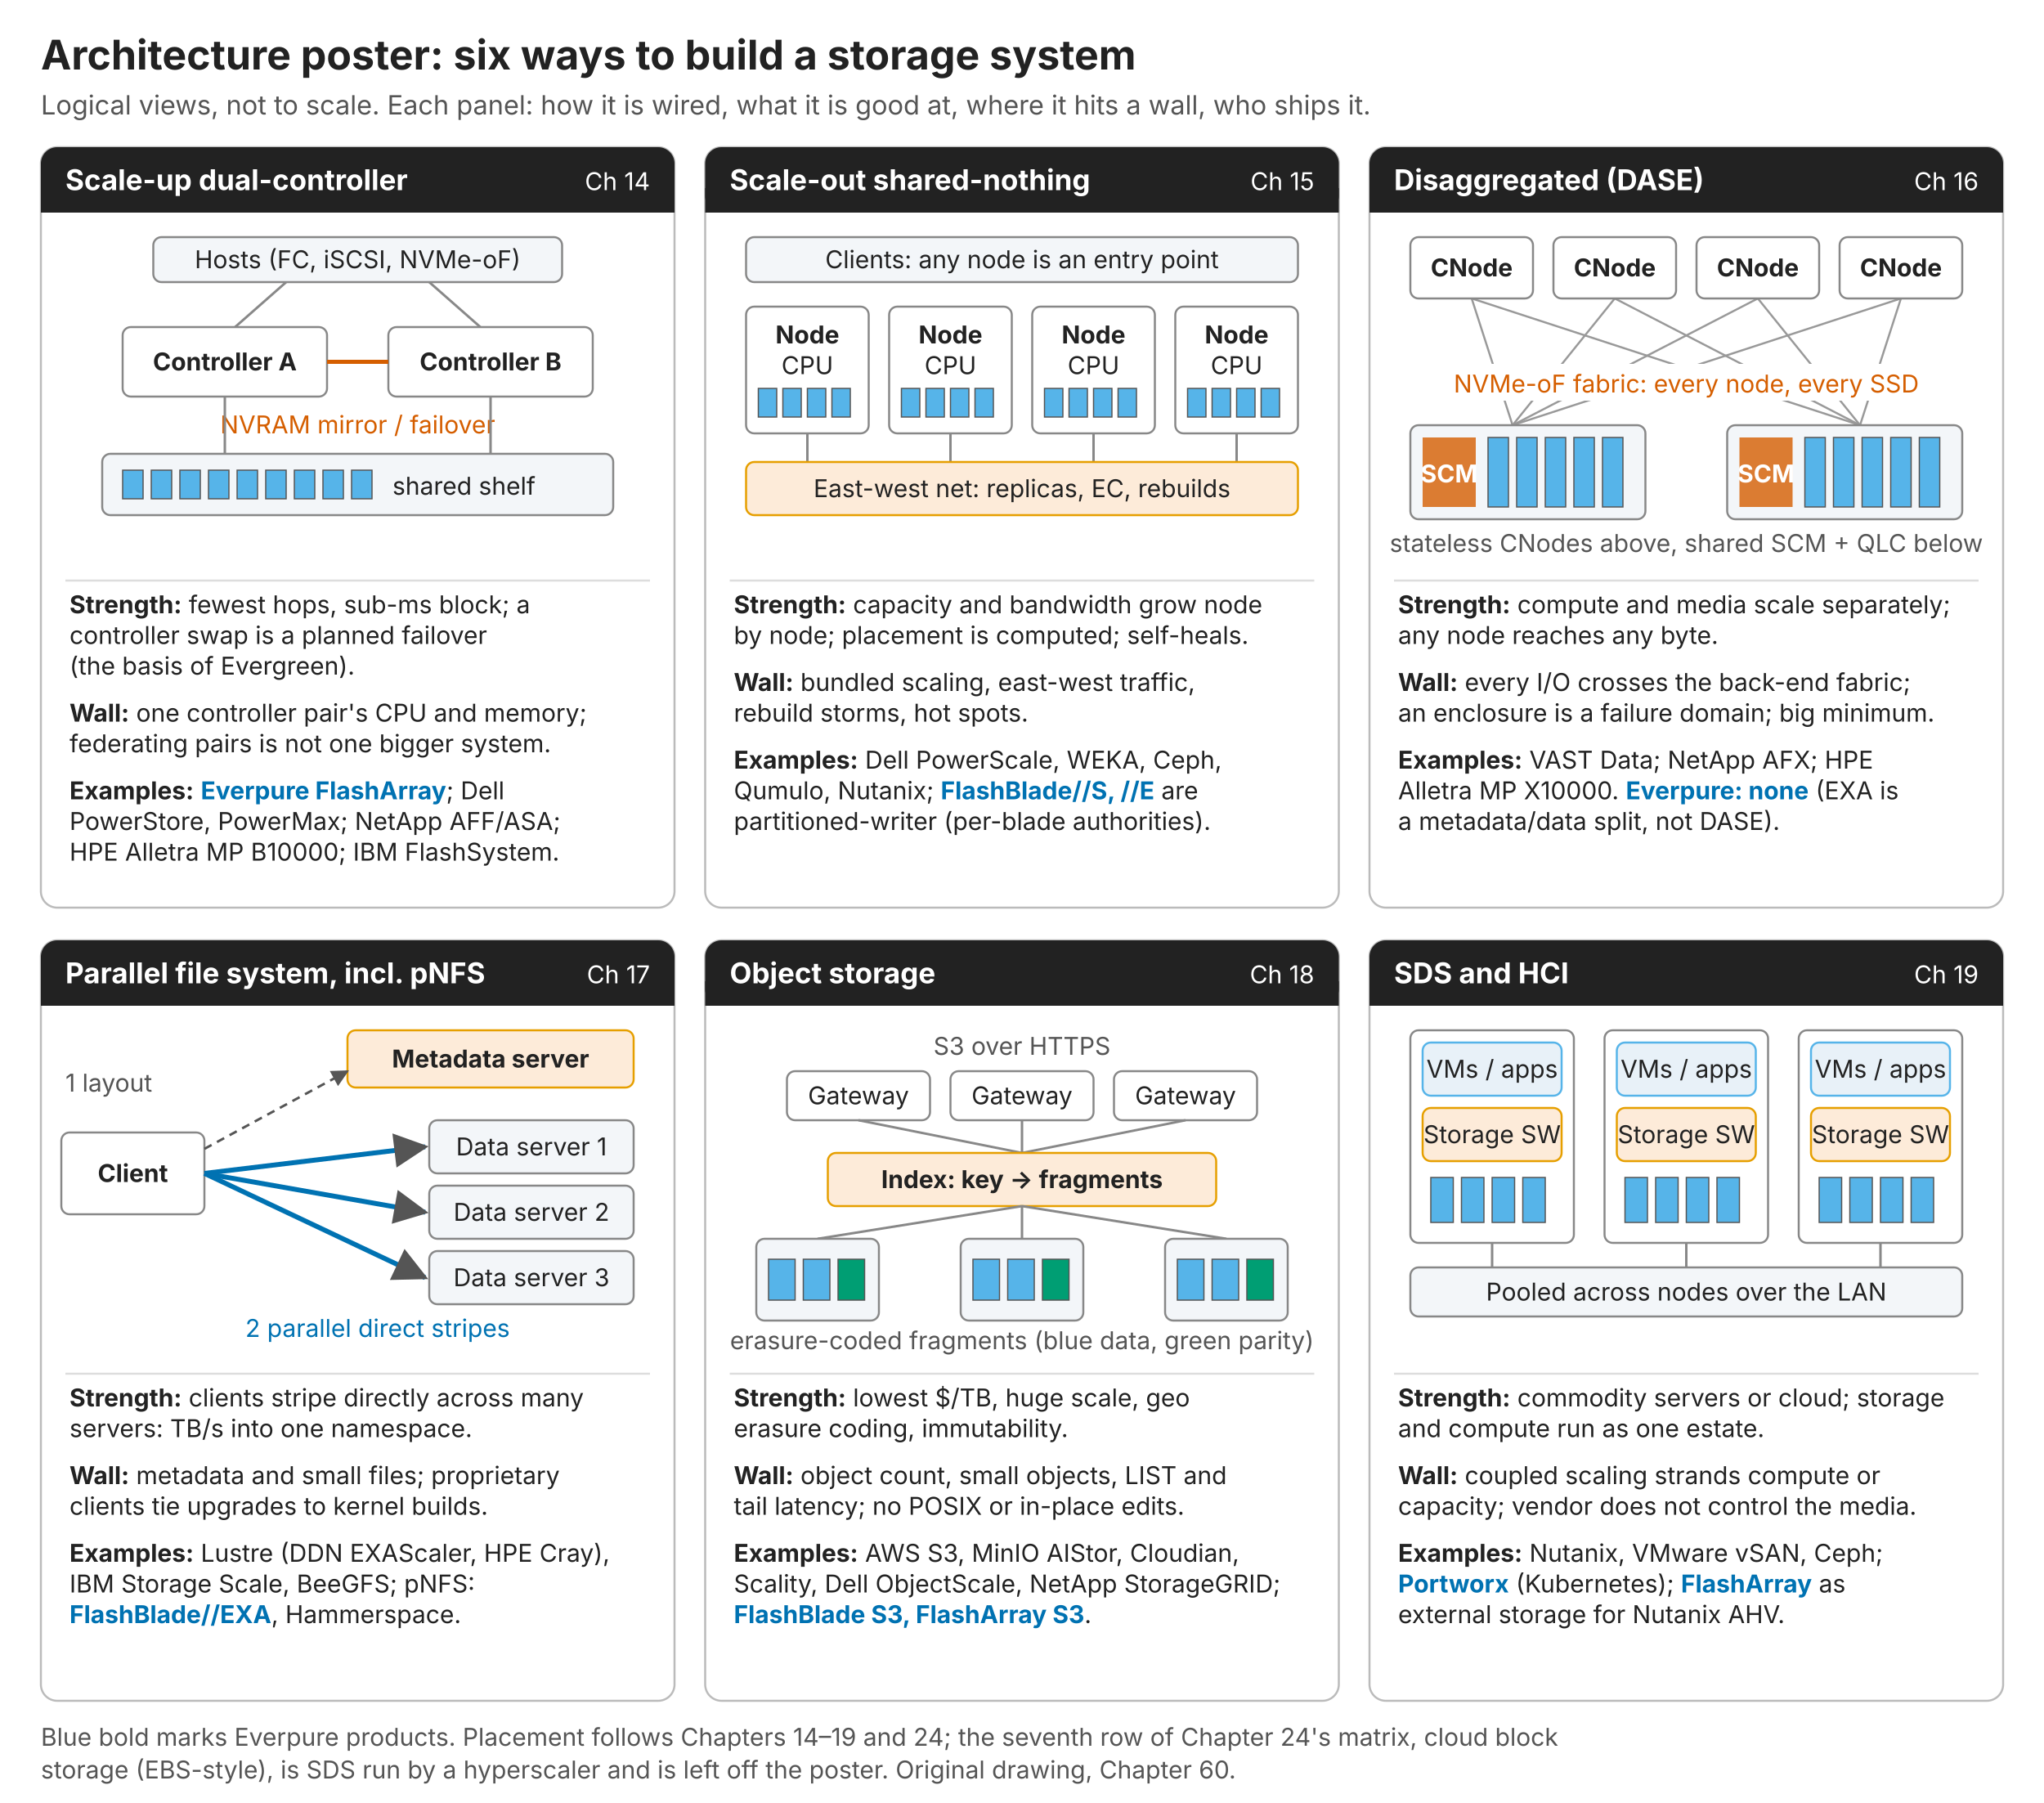
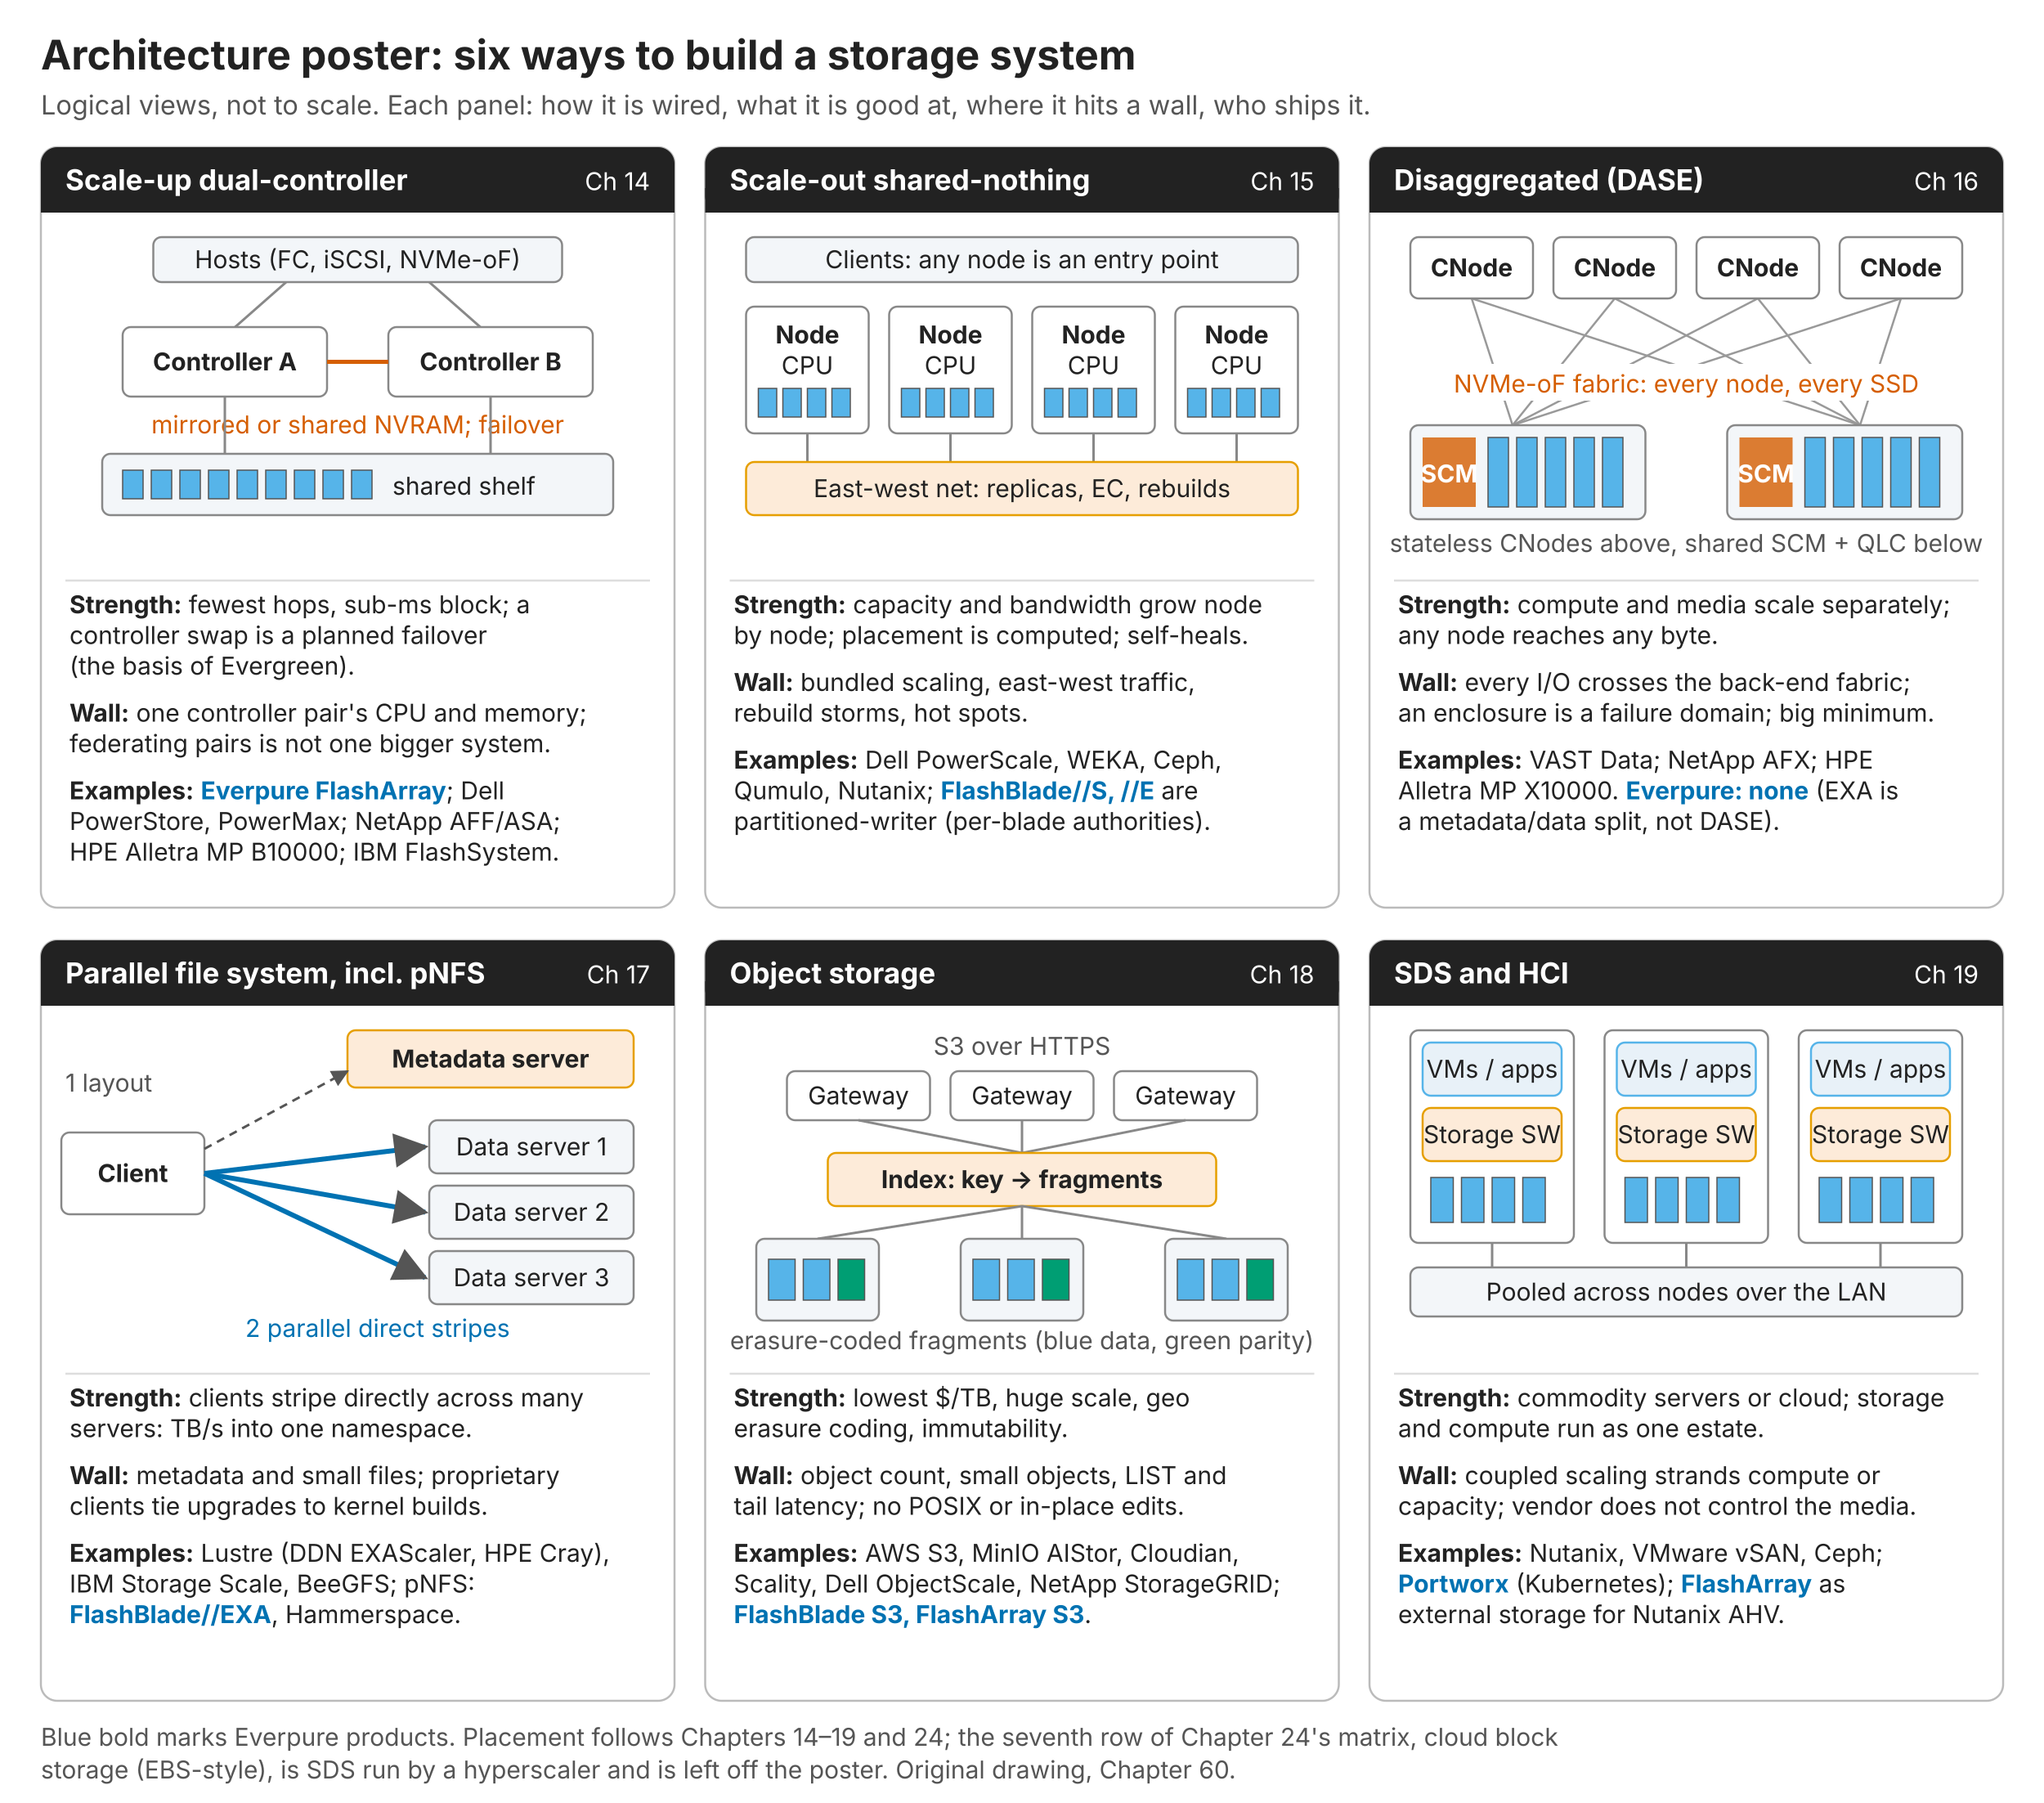
<svg xmlns="http://www.w3.org/2000/svg" viewBox="0 0 1000 882" width="1000" role="img" aria-labelledby="t d" font-family="Inter, Helvetica, Arial, sans-serif">
  <defs>
    <marker id="arr" viewBox="0 0 10 10" refX="9" refY="5" markerWidth="7" markerHeight="7" orient="auto-start-reverse">
      <path d="M0,0 L10,5 L0,10 z" fill="#555555" />
    </marker>
  </defs>
  <rect x="0" y="0" width="1000" height="882" fill="#FFFFFF" />
  <text x="20" y="34" font-size="20" font-weight="700" fill="#222222">Architecture poster: six ways to build a storage system</text>
  <text x="20" y="56" font-size="13" fill="#555555">Logical views, not to scale. Each panel: how it is wired, what it is good at, where it hits a wall, who ships it.</text>
  <rect x="20" y="72" width="310" height="372" rx="8" fill="#FFFFFF" stroke="#BBBBBB" />
  <rect x="20" y="72" width="310" height="32" rx="8" fill="#222222" />
  <rect x="20" y="92" width="310" height="12" fill="#222222" />
  <text x="32" y="93" font-size="14" fill="#FFFFFF" text-anchor="start" font-weight="700">Scale-up dual-controller</text>
  <text x="318" y="93" font-size="12" fill="#FFFFFF" text-anchor="end">Ch 14</text>
  <rect x="75" y="116" width="200" height="22" rx="4" fill="#F3F6F9" stroke="#888888" />
  <text x="175.0" y="131.2" font-size="12" text-anchor="middle" fill="#222222">Hosts (FC, iSCSI, NVMe-oF)</text>
  <line x1="140" y1="138" x2="115" y2="160" stroke="#888888" stroke-width="1.2" />
  <line x1="210" y1="138" x2="235" y2="160" stroke="#888888" stroke-width="1.2" />
  <rect x="60" y="160" width="100" height="34" rx="4" fill="#FFFFFF" stroke="#888888" />
  <text x="110.0" y="181.2" font-size="12" text-anchor="middle" fill="#222222" font-weight="700">Controller A</text>
  <rect x="190" y="160" width="100" height="34" rx="4" fill="#FFFFFF" stroke="#888888" />
  <text x="240.0" y="181.2" font-size="12" text-anchor="middle" fill="#222222" font-weight="700">Controller B</text>
  <line x1="160" y1="177" x2="190" y2="177" stroke="#D55E00" stroke-width="2" />
-   <text x="175" y="212" font-size="12" fill="#D55E00" text-anchor="middle">NVRAM mirror / failover</text>
+   <text x="175" y="212" font-size="12" fill="#D55E00" text-anchor="middle">mirrored or shared NVRAM; failover</text>
  <line x1="110" y1="194" x2="110" y2="222" stroke="#888888" stroke-width="1.2" />
  <line x1="240" y1="194" x2="240" y2="222" stroke="#888888" stroke-width="1.2" />
  <rect x="50" y="222" width="250" height="30" rx="4" fill="#F3F6F9" stroke="#888888" />
  <rect x="60" y="230" width="10" height="14" fill="#56B4E9" stroke="#555555" stroke-width="0.6" />
  <rect x="74" y="230" width="10" height="14" fill="#56B4E9" stroke="#555555" stroke-width="0.6" />
  <rect x="88" y="230" width="10" height="14" fill="#56B4E9" stroke="#555555" stroke-width="0.6" />
  <rect x="102" y="230" width="10" height="14" fill="#56B4E9" stroke="#555555" stroke-width="0.6" />
  <rect x="116" y="230" width="10" height="14" fill="#56B4E9" stroke="#555555" stroke-width="0.6" />
  <rect x="130" y="230" width="10" height="14" fill="#56B4E9" stroke="#555555" stroke-width="0.6" />
  <rect x="144" y="230" width="10" height="14" fill="#56B4E9" stroke="#555555" stroke-width="0.6" />
  <rect x="158" y="230" width="10" height="14" fill="#56B4E9" stroke="#555555" stroke-width="0.6" />
  <rect x="172" y="230" width="10" height="14" fill="#56B4E9" stroke="#555555" stroke-width="0.6" />
  <text x="192" y="242" font-size="12" fill="#222222" text-anchor="start">shared shelf</text>
  <line x1="32" y1="284" x2="318" y2="284" stroke="#DDDDDD" stroke-width="1" />
  <text x="34" y="300" font-size="12" fill="#222222">
    <tspan font-weight="700">Strength:</tspan> fewest hops, sub-ms block; a</text>
  <text x="34" y="315" font-size="12" fill="#222222">controller swap is a planned failover</text>
  <text x="34" y="330" font-size="12" fill="#222222">(the basis of Evergreen).</text>
  <text x="34" y="353" font-size="12" fill="#222222">
    <tspan font-weight="700">Wall:</tspan> one controller pair's CPU and memory;</text>
  <text x="34" y="368" font-size="12" fill="#222222">federating pairs is not one bigger system.</text>
  <text x="34" y="391" font-size="12" fill="#222222">
    <tspan font-weight="700">Examples:</tspan>
    <tspan font-weight="700" fill="#0072B2">Everpure FlashArray</tspan>; Dell</text>
  <text x="34" y="406" font-size="12" fill="#222222">PowerStore, PowerMax; NetApp AFF/ASA;</text>
  <text x="34" y="421" font-size="12" fill="#222222">HPE Alletra MP B10000; IBM FlashSystem.</text>
  <rect x="345" y="72" width="310" height="372" rx="8" fill="#FFFFFF" stroke="#BBBBBB" />
  <rect x="345" y="72" width="310" height="32" rx="8" fill="#222222" />
  <rect x="345" y="92" width="310" height="12" fill="#222222" />
  <text x="357" y="93" font-size="14" fill="#FFFFFF" text-anchor="start" font-weight="700">Scale-out shared-nothing</text>
  <text x="643" y="93" font-size="12" fill="#FFFFFF" text-anchor="end">Ch 15</text>
  <rect x="365" y="116" width="270" height="22" rx="4" fill="#F3F6F9" stroke="#888888" />
  <text x="500.0" y="131.2" font-size="12" text-anchor="middle" fill="#222222">Clients: any node is an entry point</text>
  <rect x="365" y="150" width="60" height="62" rx="4" fill="#FFFFFF" stroke="#888888" />
  <text x="395" y="168" font-size="12" fill="#222222" text-anchor="middle" font-weight="700">Node</text>
  <text x="395" y="183" font-size="12" fill="#222222" text-anchor="middle">CPU</text>
  <rect x="371" y="190" width="9" height="14" fill="#56B4E9" stroke="#555555" stroke-width="0.6" />
  <rect x="383" y="190" width="9" height="14" fill="#56B4E9" stroke="#555555" stroke-width="0.6" />
  <rect x="395" y="190" width="9" height="14" fill="#56B4E9" stroke="#555555" stroke-width="0.6" />
  <rect x="407" y="190" width="9" height="14" fill="#56B4E9" stroke="#555555" stroke-width="0.6" />
  <line x1="395" y1="212" x2="395" y2="226" stroke="#888888" stroke-width="1.2" />
  <rect x="435" y="150" width="60" height="62" rx="4" fill="#FFFFFF" stroke="#888888" />
  <text x="465" y="168" font-size="12" fill="#222222" text-anchor="middle" font-weight="700">Node</text>
  <text x="465" y="183" font-size="12" fill="#222222" text-anchor="middle">CPU</text>
  <rect x="441" y="190" width="9" height="14" fill="#56B4E9" stroke="#555555" stroke-width="0.6" />
  <rect x="453" y="190" width="9" height="14" fill="#56B4E9" stroke="#555555" stroke-width="0.6" />
  <rect x="465" y="190" width="9" height="14" fill="#56B4E9" stroke="#555555" stroke-width="0.6" />
  <rect x="477" y="190" width="9" height="14" fill="#56B4E9" stroke="#555555" stroke-width="0.6" />
  <line x1="465" y1="212" x2="465" y2="226" stroke="#888888" stroke-width="1.2" />
  <rect x="505" y="150" width="60" height="62" rx="4" fill="#FFFFFF" stroke="#888888" />
  <text x="535" y="168" font-size="12" fill="#222222" text-anchor="middle" font-weight="700">Node</text>
  <text x="535" y="183" font-size="12" fill="#222222" text-anchor="middle">CPU</text>
  <rect x="511" y="190" width="9" height="14" fill="#56B4E9" stroke="#555555" stroke-width="0.6" />
  <rect x="523" y="190" width="9" height="14" fill="#56B4E9" stroke="#555555" stroke-width="0.6" />
  <rect x="535" y="190" width="9" height="14" fill="#56B4E9" stroke="#555555" stroke-width="0.6" />
  <rect x="547" y="190" width="9" height="14" fill="#56B4E9" stroke="#555555" stroke-width="0.6" />
  <line x1="535" y1="212" x2="535" y2="226" stroke="#888888" stroke-width="1.2" />
  <rect x="575" y="150" width="60" height="62" rx="4" fill="#FFFFFF" stroke="#888888" />
  <text x="605" y="168" font-size="12" fill="#222222" text-anchor="middle" font-weight="700">Node</text>
  <text x="605" y="183" font-size="12" fill="#222222" text-anchor="middle">CPU</text>
  <rect x="581" y="190" width="9" height="14" fill="#56B4E9" stroke="#555555" stroke-width="0.6" />
  <rect x="593" y="190" width="9" height="14" fill="#56B4E9" stroke="#555555" stroke-width="0.6" />
  <rect x="605" y="190" width="9" height="14" fill="#56B4E9" stroke="#555555" stroke-width="0.6" />
  <rect x="617" y="190" width="9" height="14" fill="#56B4E9" stroke="#555555" stroke-width="0.6" />
  <line x1="605" y1="212" x2="605" y2="226" stroke="#888888" stroke-width="1.2" />
  <rect x="365" y="226" width="270" height="26" rx="4" fill="#FDEBD9" stroke="#E69F00" />
  <text x="500.0" y="243.2" font-size="12" text-anchor="middle" fill="#222222">East-west net: replicas, EC, rebuilds</text>
  <line x1="357" y1="284" x2="643" y2="284" stroke="#DDDDDD" stroke-width="1" />
  <text x="359" y="300" font-size="12" fill="#222222">
    <tspan font-weight="700">Strength:</tspan> capacity and bandwidth grow node</text>
  <text x="359" y="315" font-size="12" fill="#222222">by node; placement is computed; self-heals.</text>
  <text x="359" y="338" font-size="12" fill="#222222">
    <tspan font-weight="700">Wall:</tspan> bundled scaling, east-west traffic,</text>
  <text x="359" y="353" font-size="12" fill="#222222">rebuild storms, hot spots.</text>
  <text x="359" y="376" font-size="12" fill="#222222">
    <tspan font-weight="700">Examples:</tspan> Dell PowerScale, WEKA, Ceph,</text>
  <text x="359" y="391" font-size="12" fill="#222222">Qumulo, Nutanix; <tspan font-weight="700" fill="#0072B2">FlashBlade//S, //E</tspan> are</text>
  <text x="359" y="406" font-size="12" fill="#222222">partitioned-writer (per-blade authorities).</text>
  <rect x="670" y="72" width="310" height="372" rx="8" fill="#FFFFFF" stroke="#BBBBBB" />
  <rect x="670" y="72" width="310" height="32" rx="8" fill="#222222" />
  <rect x="670" y="92" width="310" height="12" fill="#222222" />
  <text x="682" y="93" font-size="14" fill="#FFFFFF" text-anchor="start" font-weight="700">Disaggregated (DASE)</text>
  <text x="968" y="93" font-size="12" fill="#FFFFFF" text-anchor="end">Ch 16</text>
  <line x1="720" y1="146" x2="740" y2="208" stroke="#999999" stroke-width="1" />
  <line x1="720" y1="146" x2="910" y2="208" stroke="#999999" stroke-width="1" />
  <line x1="790" y1="146" x2="740" y2="208" stroke="#999999" stroke-width="1" />
  <line x1="790" y1="146" x2="910" y2="208" stroke="#999999" stroke-width="1" />
  <line x1="860" y1="146" x2="740" y2="208" stroke="#999999" stroke-width="1" />
  <line x1="860" y1="146" x2="910" y2="208" stroke="#999999" stroke-width="1" />
  <line x1="930" y1="146" x2="740" y2="208" stroke="#999999" stroke-width="1" />
  <line x1="930" y1="146" x2="910" y2="208" stroke="#999999" stroke-width="1" />
  <rect x="690" y="116" width="60" height="30" rx="4" fill="#FFFFFF" stroke="#888888" />
  <text x="720.0" y="135.2" font-size="12" text-anchor="middle" fill="#222222" font-weight="700">CNode</text>
  <rect x="760" y="116" width="60" height="30" rx="4" fill="#FFFFFF" stroke="#888888" />
  <text x="790.0" y="135.2" font-size="12" text-anchor="middle" fill="#222222" font-weight="700">CNode</text>
  <rect x="830" y="116" width="60" height="30" rx="4" fill="#FFFFFF" stroke="#888888" />
  <text x="860.0" y="135.2" font-size="12" text-anchor="middle" fill="#222222" font-weight="700">CNode</text>
  <rect x="900" y="116" width="60" height="30" rx="4" fill="#FFFFFF" stroke="#888888" />
  <text x="930.0" y="135.2" font-size="12" text-anchor="middle" fill="#222222" font-weight="700">CNode</text>
  <rect x="710" y="178" width="230" height="18" fill="#FFFFFF" />
  <text x="825" y="192" font-size="12" fill="#D55E00" text-anchor="middle">NVMe-oF fabric: every node, every SSD</text>
  <rect x="690" y="208" width="115" height="46" rx="4" fill="#F3F6F9" stroke="#888888" />
  <rect x="696" y="214" width="26" height="34" fill="#D55E00" opacity="0.8" />
  <text x="709" y="236" font-size="12" fill="#FFFFFF" text-anchor="middle" font-weight="700">SCM</text>
  <rect x="728" y="214" width="10" height="34" fill="#56B4E9" stroke="#555555" stroke-width="0.6" />
  <rect x="742" y="214" width="10" height="34" fill="#56B4E9" stroke="#555555" stroke-width="0.6" />
  <rect x="756" y="214" width="10" height="34" fill="#56B4E9" stroke="#555555" stroke-width="0.6" />
  <rect x="770" y="214" width="10" height="34" fill="#56B4E9" stroke="#555555" stroke-width="0.6" />
  <rect x="784" y="214" width="10" height="34" fill="#56B4E9" stroke="#555555" stroke-width="0.6" />
  <rect x="845" y="208" width="115" height="46" rx="4" fill="#F3F6F9" stroke="#888888" />
  <rect x="851" y="214" width="26" height="34" fill="#D55E00" opacity="0.8" />
  <text x="864" y="236" font-size="12" fill="#FFFFFF" text-anchor="middle" font-weight="700">SCM</text>
  <rect x="883" y="214" width="10" height="34" fill="#56B4E9" stroke="#555555" stroke-width="0.6" />
  <rect x="897" y="214" width="10" height="34" fill="#56B4E9" stroke="#555555" stroke-width="0.6" />
  <rect x="911" y="214" width="10" height="34" fill="#56B4E9" stroke="#555555" stroke-width="0.6" />
  <rect x="925" y="214" width="10" height="34" fill="#56B4E9" stroke="#555555" stroke-width="0.6" />
  <rect x="939" y="214" width="10" height="34" fill="#56B4E9" stroke="#555555" stroke-width="0.6" />
  <text x="825" y="270" font-size="12" fill="#555555" text-anchor="middle">stateless CNodes above, shared SCM + QLC below</text>
  <line x1="682" y1="284" x2="968" y2="284" stroke="#DDDDDD" stroke-width="1" />
  <text x="684" y="300" font-size="12" fill="#222222">
    <tspan font-weight="700">Strength:</tspan> compute and media scale separately;</text>
  <text x="684" y="315" font-size="12" fill="#222222">any node reaches any byte.</text>
  <text x="684" y="338" font-size="12" fill="#222222">
    <tspan font-weight="700">Wall:</tspan> every I/O crosses the back-end fabric;</text>
  <text x="684" y="353" font-size="12" fill="#222222">an enclosure is a failure domain; big minimum.</text>
  <text x="684" y="376" font-size="12" fill="#222222">
    <tspan font-weight="700">Examples:</tspan> VAST Data; NetApp AFX; HPE</text>
  <text x="684" y="391" font-size="12" fill="#222222">Alletra MP X10000. <tspan font-weight="700" fill="#0072B2">Everpure: none</tspan> (EXA is</text>
  <text x="684" y="406" font-size="12" fill="#222222">a metadata/data split, not DASE).</text>
  <rect x="20" y="460" width="310" height="372" rx="8" fill="#FFFFFF" stroke="#BBBBBB" />
  <rect x="20" y="460" width="310" height="32" rx="8" fill="#222222" />
  <rect x="20" y="480" width="310" height="12" fill="#222222" />
  <text x="32" y="481" font-size="14" fill="#FFFFFF" text-anchor="start" font-weight="700">Parallel file system, incl. pNFS</text>
  <text x="318" y="481" font-size="12" fill="#FFFFFF" text-anchor="end">Ch 17</text>
  <rect x="30" y="554" width="70" height="40" rx="4" fill="#FFFFFF" stroke="#888888" />
  <text x="65.0" y="578.2" font-size="12" text-anchor="middle" fill="#222222" font-weight="700">Client</text>
  <rect x="170" y="504" width="140" height="28" rx="4" fill="#FDEBD9" stroke="#E69F00" />
  <text x="240.0" y="522.2" font-size="12" text-anchor="middle" fill="#222222" font-weight="700">Metadata server</text>
  <line x1="100" y1="562" x2="170" y2="524" stroke="#555555" stroke-width="1.2" stroke-dasharray="4 3" marker-end="url(#arr)" />
  <text x="32" y="534" font-size="12" fill="#555555" text-anchor="start">1 layout</text>
  <rect x="210" y="548" width="100" height="26" rx="4" fill="#F3F6F9" stroke="#888888" />
  <text x="260.0" y="565.2" font-size="12" text-anchor="middle" fill="#222222">Data server 1</text>
  <line x1="100" y1="574" x2="208" y2="561" stroke="#0072B2" stroke-width="2.4" marker-end="url(#arr)" />
  <rect x="210" y="580" width="100" height="26" rx="4" fill="#F3F6F9" stroke="#888888" />
  <text x="260.0" y="597.2" font-size="12" text-anchor="middle" fill="#222222">Data server 2</text>
  <line x1="100" y1="574" x2="208" y2="593" stroke="#0072B2" stroke-width="2.4" marker-end="url(#arr)" />
  <rect x="210" y="612" width="100" height="26" rx="4" fill="#F3F6F9" stroke="#888888" />
  <text x="260.0" y="629.2" font-size="12" text-anchor="middle" fill="#222222">Data server 3</text>
  <line x1="100" y1="574" x2="208" y2="625" stroke="#0072B2" stroke-width="2.4" marker-end="url(#arr)" />
  <text x="120" y="654" font-size="12" fill="#0072B2" text-anchor="start">2 parallel direct stripes</text>
  <line x1="32" y1="672" x2="318" y2="672" stroke="#DDDDDD" stroke-width="1" />
  <text x="34" y="688" font-size="12" fill="#222222">
    <tspan font-weight="700">Strength:</tspan> clients stripe directly across many</text>
  <text x="34" y="703" font-size="12" fill="#222222">servers: TB/s into one namespace.</text>
  <text x="34" y="726" font-size="12" fill="#222222">
    <tspan font-weight="700">Wall:</tspan> metadata and small files; proprietary</text>
  <text x="34" y="741" font-size="12" fill="#222222">clients tie upgrades to kernel builds.</text>
  <text x="34" y="764" font-size="12" fill="#222222">
    <tspan font-weight="700">Examples:</tspan> Lustre (DDN EXAScaler, HPE Cray),</text>
  <text x="34" y="779" font-size="12" fill="#222222">IBM Storage Scale, BeeGFS; pNFS:</text>
  <text x="34" y="794" font-size="12" fill="#222222">
    <tspan font-weight="700" fill="#0072B2">FlashBlade//EXA</tspan>, Hammerspace.</text>
  <rect x="345" y="460" width="310" height="372" rx="8" fill="#FFFFFF" stroke="#BBBBBB" />
  <rect x="345" y="460" width="310" height="32" rx="8" fill="#222222" />
  <rect x="345" y="480" width="310" height="12" fill="#222222" />
  <text x="357" y="481" font-size="14" fill="#FFFFFF" text-anchor="start" font-weight="700">Object storage</text>
  <text x="643" y="481" font-size="12" fill="#FFFFFF" text-anchor="end">Ch 18</text>
  <text x="500" y="516" font-size="12" fill="#555555" text-anchor="middle">S3 over HTTPS</text>
  <rect x="385" y="524" width="70" height="24" rx="4" fill="#FFFFFF" stroke="#888888" />
  <text x="420.0" y="540.2" font-size="12" text-anchor="middle" fill="#222222">Gateway</text>
  <line x1="420" y1="548" x2="500" y2="564" stroke="#888888" stroke-width="1.2" />
  <rect x="465" y="524" width="70" height="24" rx="4" fill="#FFFFFF" stroke="#888888" />
  <text x="500.0" y="540.2" font-size="12" text-anchor="middle" fill="#222222">Gateway</text>
  <line x1="500" y1="548" x2="500" y2="564" stroke="#888888" stroke-width="1.2" />
  <rect x="545" y="524" width="70" height="24" rx="4" fill="#FFFFFF" stroke="#888888" />
  <text x="580.0" y="540.2" font-size="12" text-anchor="middle" fill="#222222">Gateway</text>
  <line x1="580" y1="548" x2="500" y2="564" stroke="#888888" stroke-width="1.2" />
  <rect x="405" y="564" width="190" height="26" rx="4" fill="#FDEBD9" stroke="#E69F00" />
  <text x="500.0" y="581.2" font-size="12" text-anchor="middle" fill="#222222" font-weight="700">Index: key → fragments</text>
  <line x1="500" y1="590" x2="400" y2="606" stroke="#888888" stroke-width="1.2" />
  <rect x="370" y="606" width="60" height="40" rx="4" fill="#F3F6F9" stroke="#888888" />
  <rect x="376" y="616" width="13" height="20" fill="#56B4E9" stroke="#555555" stroke-width="0.6" />
  <rect x="393" y="616" width="13" height="20" fill="#56B4E9" stroke="#555555" stroke-width="0.6" />
  <rect x="410" y="616" width="13" height="20" fill="#009E73" stroke="#555555" stroke-width="0.6" />
  <line x1="500" y1="590" x2="500" y2="606" stroke="#888888" stroke-width="1.2" />
  <rect x="470" y="606" width="60" height="40" rx="4" fill="#F3F6F9" stroke="#888888" />
  <rect x="476" y="616" width="13" height="20" fill="#56B4E9" stroke="#555555" stroke-width="0.6" />
  <rect x="493" y="616" width="13" height="20" fill="#56B4E9" stroke="#555555" stroke-width="0.6" />
  <rect x="510" y="616" width="13" height="20" fill="#009E73" stroke="#555555" stroke-width="0.6" />
  <line x1="500" y1="590" x2="600" y2="606" stroke="#888888" stroke-width="1.2" />
  <rect x="570" y="606" width="60" height="40" rx="4" fill="#F3F6F9" stroke="#888888" />
  <rect x="576" y="616" width="13" height="20" fill="#56B4E9" stroke="#555555" stroke-width="0.6" />
  <rect x="593" y="616" width="13" height="20" fill="#56B4E9" stroke="#555555" stroke-width="0.6" />
  <rect x="610" y="616" width="13" height="20" fill="#009E73" stroke="#555555" stroke-width="0.6" />
  <text x="500" y="660" font-size="12" fill="#555555" text-anchor="middle">erasure-coded fragments (blue data, green parity)</text>
  <line x1="357" y1="672" x2="643" y2="672" stroke="#DDDDDD" stroke-width="1" />
  <text x="359" y="688" font-size="12" fill="#222222">
    <tspan font-weight="700">Strength:</tspan> lowest $/TB, huge scale, geo</text>
  <text x="359" y="703" font-size="12" fill="#222222">erasure coding, immutability.</text>
  <text x="359" y="726" font-size="12" fill="#222222">
    <tspan font-weight="700">Wall:</tspan> object count, small objects, LIST and</text>
  <text x="359" y="741" font-size="12" fill="#222222">tail latency; no POSIX or in-place edits.</text>
  <text x="359" y="764" font-size="12" fill="#222222">
    <tspan font-weight="700">Examples:</tspan> AWS S3, MinIO AIStor, Cloudian,</text>
  <text x="359" y="779" font-size="12" fill="#222222">Scality, Dell ObjectScale, NetApp StorageGRID;</text>
  <text x="359" y="794" font-size="12" fill="#222222">
    <tspan font-weight="700" fill="#0072B2">FlashBlade S3, FlashArray S3</tspan>.</text>
  <rect x="670" y="460" width="310" height="372" rx="8" fill="#FFFFFF" stroke="#BBBBBB" />
  <rect x="670" y="460" width="310" height="32" rx="8" fill="#222222" />
  <rect x="670" y="480" width="310" height="12" fill="#222222" />
  <text x="682" y="481" font-size="14" fill="#FFFFFF" text-anchor="start" font-weight="700">SDS and HCI</text>
  <text x="968" y="481" font-size="12" fill="#FFFFFF" text-anchor="end">Ch 19</text>
  <rect x="690" y="504" width="80" height="104" rx="4" fill="#FFFFFF" stroke="#888888" />
  <rect x="696" y="510" width="68" height="26" rx="4" fill="#E8F1F8" stroke="#56B4E9" />
  <text x="730.0" y="527.2" font-size="12" text-anchor="middle" fill="#222222">VMs / apps</text>
  <rect x="696" y="542" width="68" height="26" rx="4" fill="#FDEBD9" stroke="#E69F00" />
  <text x="730.0" y="559.2" font-size="12" text-anchor="middle" fill="#222222">Storage SW</text>
  <rect x="700" y="576" width="11" height="22" fill="#56B4E9" stroke="#555555" stroke-width="0.6" />
  <rect x="715" y="576" width="11" height="22" fill="#56B4E9" stroke="#555555" stroke-width="0.6" />
  <rect x="730" y="576" width="11" height="22" fill="#56B4E9" stroke="#555555" stroke-width="0.6" />
  <rect x="745" y="576" width="11" height="22" fill="#56B4E9" stroke="#555555" stroke-width="0.6" />
  <line x1="730" y1="608" x2="730" y2="620" stroke="#888888" stroke-width="1.2" />
  <rect x="785" y="504" width="80" height="104" rx="4" fill="#FFFFFF" stroke="#888888" />
  <rect x="791" y="510" width="68" height="26" rx="4" fill="#E8F1F8" stroke="#56B4E9" />
  <text x="825.0" y="527.2" font-size="12" text-anchor="middle" fill="#222222">VMs / apps</text>
  <rect x="791" y="542" width="68" height="26" rx="4" fill="#FDEBD9" stroke="#E69F00" />
  <text x="825.0" y="559.2" font-size="12" text-anchor="middle" fill="#222222">Storage SW</text>
  <rect x="795" y="576" width="11" height="22" fill="#56B4E9" stroke="#555555" stroke-width="0.6" />
  <rect x="810" y="576" width="11" height="22" fill="#56B4E9" stroke="#555555" stroke-width="0.6" />
  <rect x="825" y="576" width="11" height="22" fill="#56B4E9" stroke="#555555" stroke-width="0.6" />
  <rect x="840" y="576" width="11" height="22" fill="#56B4E9" stroke="#555555" stroke-width="0.6" />
  <line x1="825" y1="608" x2="825" y2="620" stroke="#888888" stroke-width="1.2" />
  <rect x="880" y="504" width="80" height="104" rx="4" fill="#FFFFFF" stroke="#888888" />
  <rect x="886" y="510" width="68" height="26" rx="4" fill="#E8F1F8" stroke="#56B4E9" />
  <text x="920.0" y="527.2" font-size="12" text-anchor="middle" fill="#222222">VMs / apps</text>
  <rect x="886" y="542" width="68" height="26" rx="4" fill="#FDEBD9" stroke="#E69F00" />
  <text x="920.0" y="559.2" font-size="12" text-anchor="middle" fill="#222222">Storage SW</text>
  <rect x="890" y="576" width="11" height="22" fill="#56B4E9" stroke="#555555" stroke-width="0.6" />
  <rect x="905" y="576" width="11" height="22" fill="#56B4E9" stroke="#555555" stroke-width="0.6" />
  <rect x="920" y="576" width="11" height="22" fill="#56B4E9" stroke="#555555" stroke-width="0.6" />
  <rect x="935" y="576" width="11" height="22" fill="#56B4E9" stroke="#555555" stroke-width="0.6" />
  <line x1="920" y1="608" x2="920" y2="620" stroke="#888888" stroke-width="1.2" />
  <rect x="690" y="620" width="270" height="24" rx="4" fill="#F3F6F9" stroke="#888888" />
  <text x="825.0" y="636.2" font-size="12" text-anchor="middle" fill="#222222">Pooled across nodes over the LAN</text>
  <line x1="682" y1="672" x2="968" y2="672" stroke="#DDDDDD" stroke-width="1" />
  <text x="684" y="688" font-size="12" fill="#222222">
    <tspan font-weight="700">Strength:</tspan> commodity servers or cloud; storage</text>
  <text x="684" y="703" font-size="12" fill="#222222">and compute run as one estate.</text>
  <text x="684" y="726" font-size="12" fill="#222222">
    <tspan font-weight="700">Wall:</tspan> coupled scaling strands compute or</text>
  <text x="684" y="741" font-size="12" fill="#222222">capacity; vendor does not control the media.</text>
  <text x="684" y="764" font-size="12" fill="#222222">
    <tspan font-weight="700">Examples:</tspan> Nutanix, VMware vSAN, Ceph;</text>
  <text x="684" y="779" font-size="12" fill="#222222">
    <tspan font-weight="700" fill="#0072B2">Portworx</tspan> (Kubernetes); <tspan font-weight="700" fill="#0072B2">FlashArray</tspan> as</text>
  <text x="684" y="794" font-size="12" fill="#222222">external storage for Nutanix AHV.</text>
  <text x="20" y="854" font-size="12" fill="#555555" text-anchor="start">Blue bold marks Everpure products. Placement follows Chapters 14–19 and 24; the seventh row of Chapter 24's matrix, cloud block</text>
  <text x="20" y="870" font-size="12" fill="#555555" text-anchor="start">storage (EBS-style), is SDS run by a hyperscaler and is left off the poster. Original drawing, Chapter 60.</text>
</svg>
